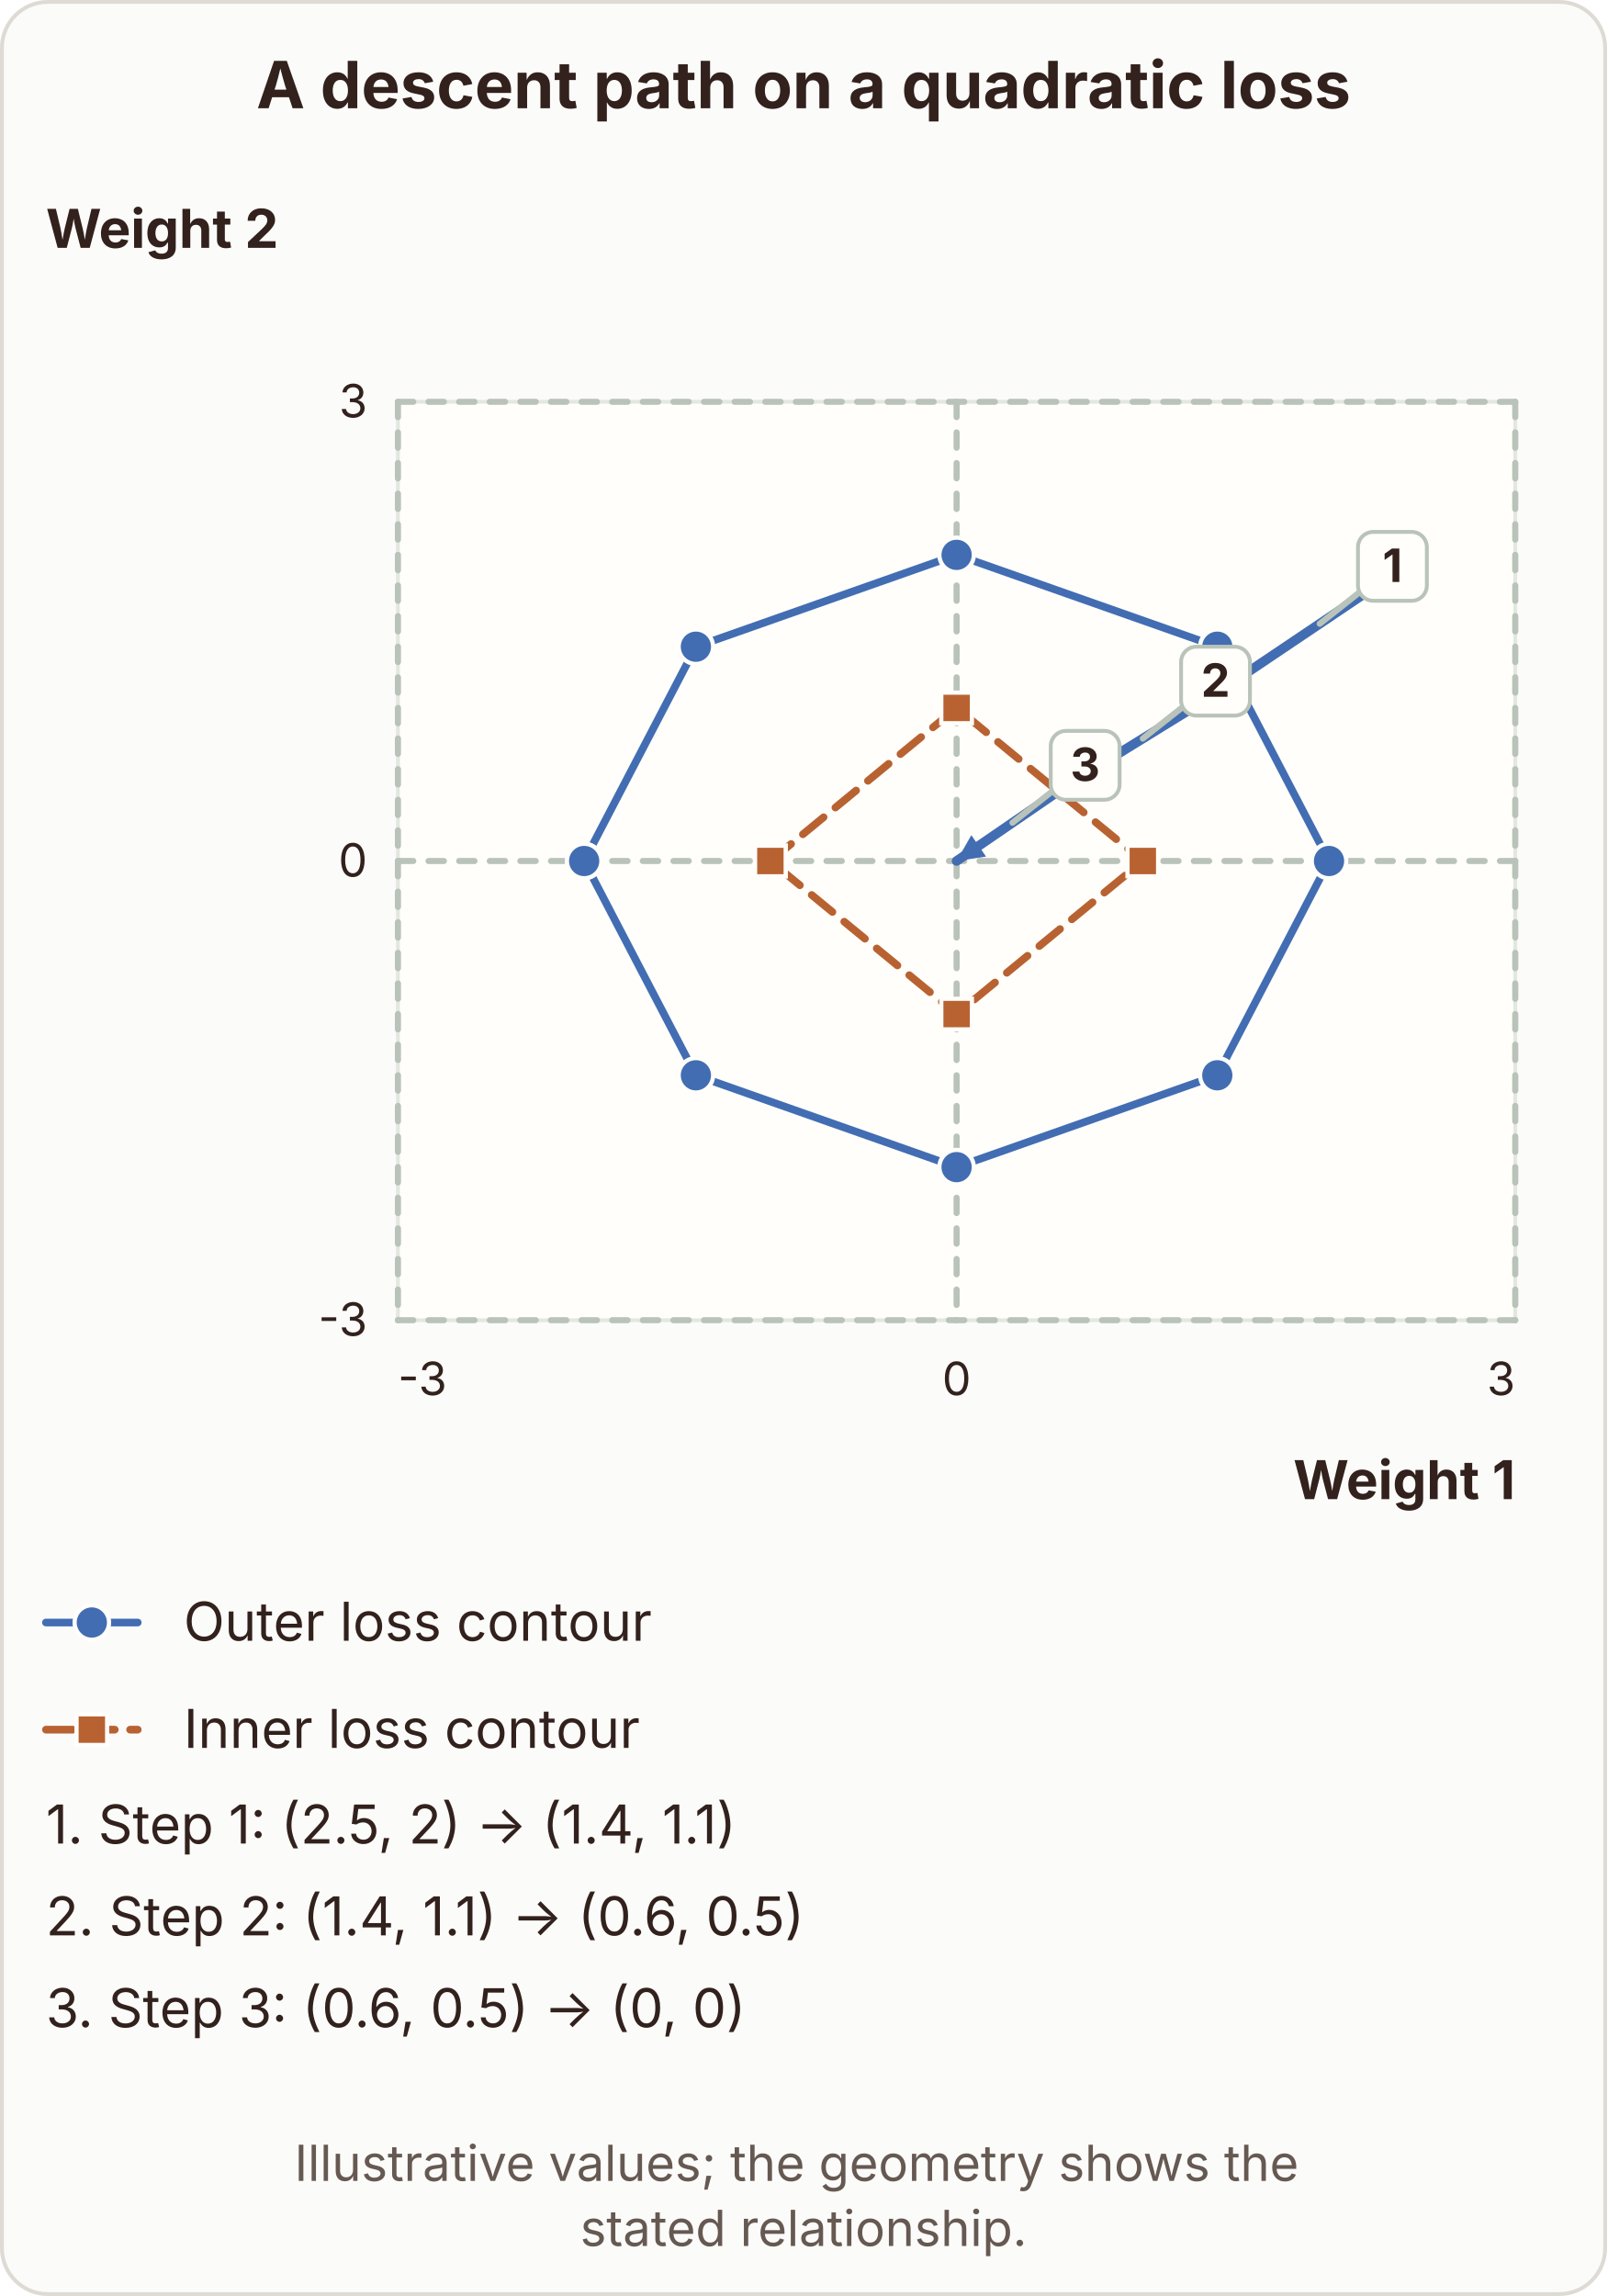
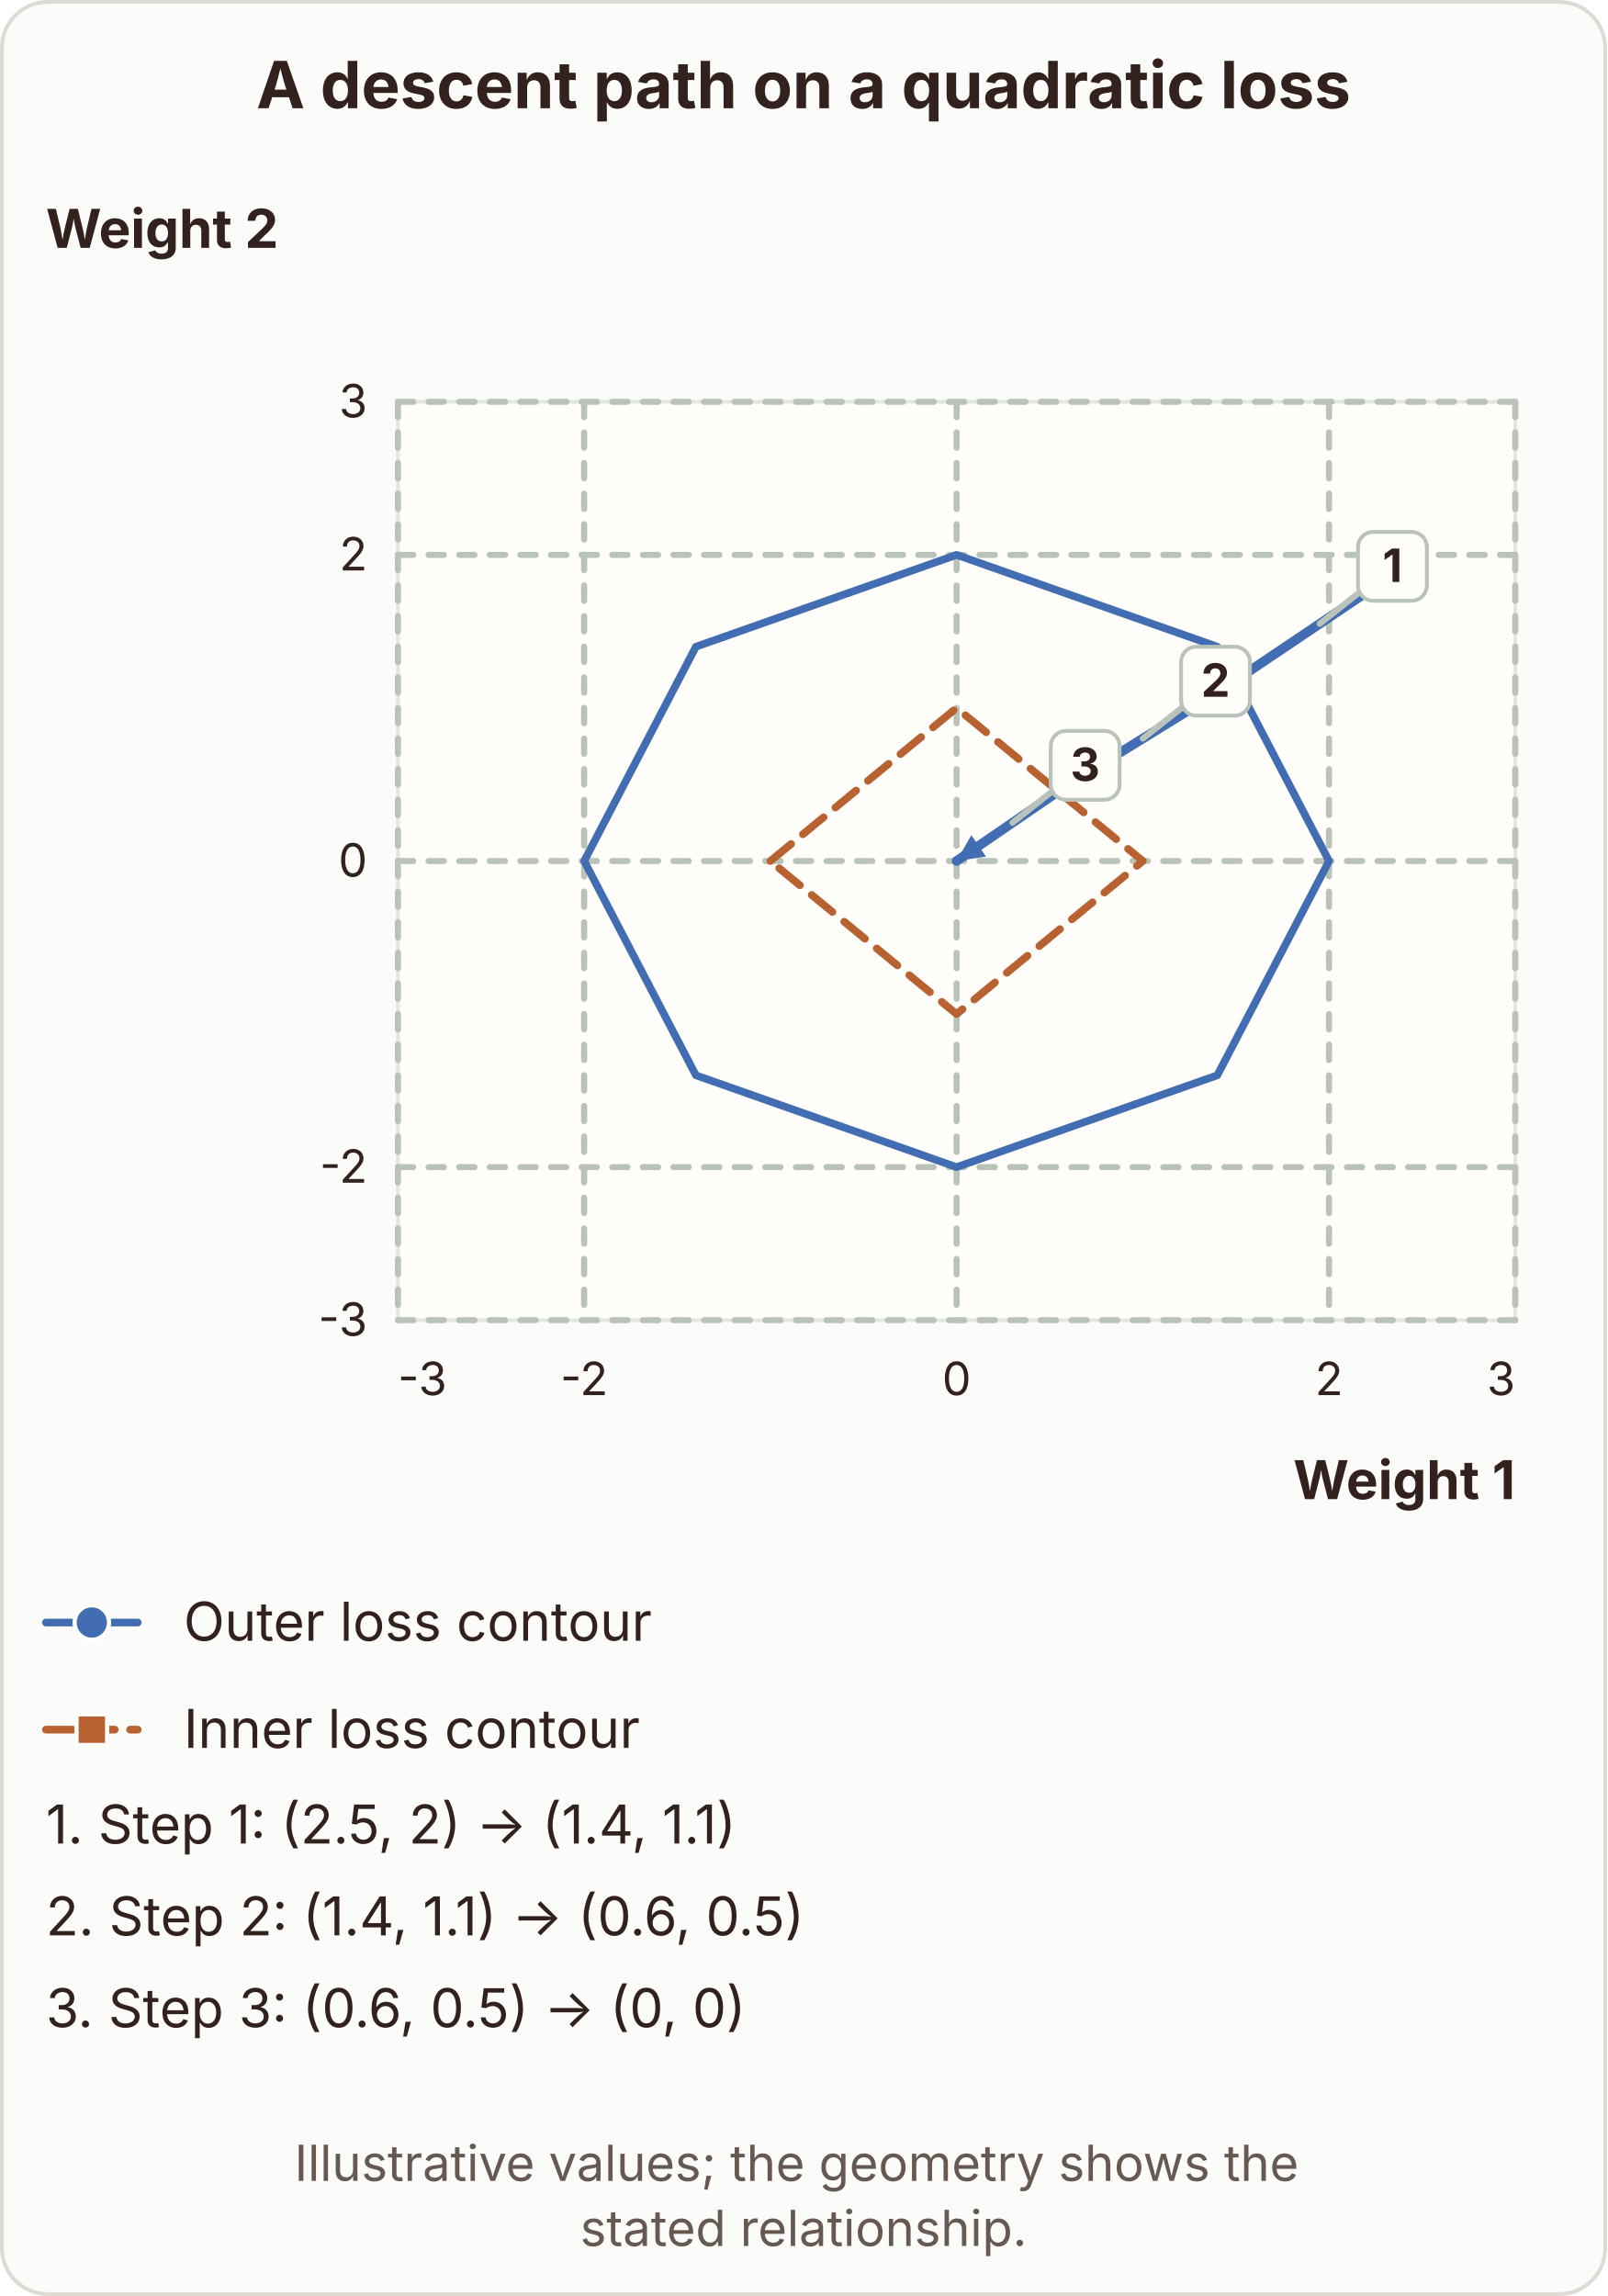
- <svg xmlns="http://www.w3.org/2000/svg" width="420" height="600" viewBox="0 0 420 600" role="img" aria-label="A descent path on a quadratic loss Weight 1: -3 to 3 Weight 2: -3 to 3 Outer loss contour (line): (-2, 0); (-1.4, 1.4); (0, 2); (1.4, 1.4); (2, 0); (1.4, -1.4); (0, -2); (-1.4, -1.4); (-2, 0) Inner loss contour (line): (-1, 0); (0, 1); (1, 0); (0, -1); (-1, 0) Step 1: (2.5, 2) → (1.4, 1.1) Step 2: (1.4, 1.1) → (0.6, 0.5) Step 3: (0.6, 0.5) → (0, 0) Illustrative values; the geometry shows the stated relationship." font-family="Inter, Liberation Sans, Arial, sans-serif" style="display:block;max-width:none;margin-inline:auto;--color-ink:#202723;--color-ink-2:#5d675f;--color-line:#e3e7e0;--viz-surface:#fffefa" data-tutor-diagram="coordinate-plot">
+ <svg xmlns="http://www.w3.org/2000/svg" width="420" height="600" viewBox="0 0 420 600" role="img" aria-label="A descent path on a quadratic loss Weight 1: -3 to 3 Weight 2: -3 to 3 Outer loss contour (closed line): (-2, 0); (-1.4, 1.4); (0, 2); (1.4, 1.4); (2, 0); (1.4, -1.4); (0, -2); (-1.4, -1.4) Inner loss contour (closed line): (-1, 0); (0, 1); (1, 0); (0, -1) Step 1: (2.5, 2) → (1.4, 1.1) Step 2: (1.4, 1.1) → (0.6, 0.5) Step 3: (0.6, 0.5) → (0, 0) Illustrative values; the geometry shows the stated relationship." font-family="Inter, Liberation Sans, Arial, sans-serif" style="display:block;max-width:none;margin-inline:auto;--color-ink:#202723;--color-ink-2:#5d675f;--color-line:#e3e7e0;--viz-surface:#fffefa" data-tutor-diagram="coordinate-plot">
  <rect x="0.5" y="0.5" width="419" height="599" rx="12" fill="var(--viz-surface, #fbfbfa)" stroke="var(--color-line, #dedad4)" />
  <text x="210" y="22.5" fill="var(--color-ink, #32211c)" font-size="17" font-weight="700" text-anchor="middle">
    <tspan x="210" y="28.28">A descent path on a quadratic loss</tspan>
  </text>
  <g transform="translate(0 39)">
    <rect x="104" y="66" width="292" height="240" fill="#fffefa" stroke="#e3e7e0" stroke-width="1" data-tutor-plot-area="" />
    <text x="12" y="21" fill="var(--color-ink, #32211c)" font-size="14" font-weight="700" text-anchor="start">
      <tspan x="12" y="25.76">Weight 2</tspan>
    </text>
    <polyline points="104,66 104,306" fill="none" stroke="#b9c3b9" stroke-width="1.6" stroke-dasharray="4 4" stroke-linecap="round" stroke-linejoin="round" />
+     <polyline points="152.667,66 152.667,306" fill="none" stroke="#b9c3b9" stroke-width="1.6" stroke-dasharray="4 4" stroke-linecap="round" stroke-linejoin="round" />
    <polyline points="250,66 250,306" fill="none" stroke="#b9c3b9" stroke-width="1.6" stroke-dasharray="4 4" stroke-linecap="round" stroke-linejoin="round" />
+     <polyline points="347.333,66 347.333,306" fill="none" stroke="#b9c3b9" stroke-width="1.6" stroke-dasharray="4 4" stroke-linecap="round" stroke-linejoin="round" />
    <polyline points="396,66 396,306" fill="none" stroke="#b9c3b9" stroke-width="1.6" stroke-dasharray="4 4" stroke-linecap="round" stroke-linejoin="round" />
    <polyline points="104,306 396,306" fill="none" stroke="#b9c3b9" stroke-width="1.6" stroke-dasharray="4 4" stroke-linecap="round" stroke-linejoin="round" />
    <text x="96" y="306" fill="var(--color-ink, #32211c)" font-size="12" font-weight="400" text-anchor="end">
      <tspan x="96" y="310.08">-3</tspan>
    </text>
+     <polyline points="104,266 396,266" fill="none" stroke="#b9c3b9" stroke-width="1.6" stroke-dasharray="4 4" stroke-linecap="round" stroke-linejoin="round" />
+     <text x="96" y="266" fill="var(--color-ink, #32211c)" font-size="12" font-weight="400" text-anchor="end">
+       <tspan x="96" y="270.08">-2</tspan>
+     </text>
    <polyline points="104,186 396,186" fill="none" stroke="#b9c3b9" stroke-width="1.6" stroke-dasharray="4 4" stroke-linecap="round" stroke-linejoin="round" />
    <text x="96" y="186" fill="var(--color-ink, #32211c)" font-size="12" font-weight="400" text-anchor="end">
      <tspan x="96" y="190.08">0</tspan>
+     </text>
+     <polyline points="104,106 396,106" fill="none" stroke="#b9c3b9" stroke-width="1.6" stroke-dasharray="4 4" stroke-linecap="round" stroke-linejoin="round" />
+     <text x="96" y="106" fill="var(--color-ink, #32211c)" font-size="12" font-weight="400" text-anchor="end">
+       <tspan x="96" y="110.08">2</tspan>
    </text>
    <polyline points="104,66 396,66" fill="none" stroke="#b9c3b9" stroke-width="1.6" stroke-dasharray="4 4" stroke-linecap="round" stroke-linejoin="round" />
    <text x="96" y="66" fill="var(--color-ink, #32211c)" font-size="12" font-weight="400" text-anchor="end">
      <tspan x="96" y="70.08">3</tspan>
    </text>
    <text x="104" y="321.5" fill="var(--color-ink, #32211c)" font-size="12" font-weight="400" text-anchor="start">
      <tspan x="104" y="325.58">-3</tspan>
    </text>
+     <text x="152.667" y="321.5" fill="var(--color-ink, #32211c)" font-size="12" font-weight="400" text-anchor="middle">
+       <tspan x="152.667" y="325.58">-2</tspan>
+     </text>
    <text x="250" y="321.5" fill="var(--color-ink, #32211c)" font-size="12" font-weight="400" text-anchor="middle">
      <tspan x="250" y="325.58">0</tspan>
+     </text>
+     <text x="347.333" y="321.5" fill="var(--color-ink, #32211c)" font-size="12" font-weight="400" text-anchor="middle">
+       <tspan x="347.333" y="325.58">2</tspan>
    </text>
    <text x="396" y="321.5" fill="var(--color-ink, #32211c)" font-size="12" font-weight="400" text-anchor="end">
      <tspan x="396" y="325.58">3</tspan>
    </text>
    <text x="396" y="348" fill="var(--color-ink, #32211c)" font-size="14" font-weight="700" text-anchor="end">
      <tspan x="396" y="352.76">Weight 1</tspan>
    </text>
    <polyline points="12,385 36,385" fill="none" stroke="#426db2" stroke-width="2" stroke-linejoin="round" stroke-linecap="round" />
    <circle cx="24" cy="385" r="4.5" fill="#426db2" stroke="#fffefa" stroke-width="1.1" />
    <text x="48" y="385" fill="var(--color-ink, #32211c)" font-size="14" font-weight="400" text-anchor="start">
      <tspan x="48" y="389.76">Outer loss contour</tspan>
    </text>
    <polyline points="12,413 36,413" fill="none" stroke="#b86232" stroke-width="2" stroke-dasharray="7 4" stroke-linejoin="round" stroke-linecap="round" />
    <rect x="20" y="409" width="8" height="8" fill="#b86232" stroke="#fffefa" stroke-width="1.1" />
    <text x="48" y="413" fill="var(--color-ink, #32211c)" font-size="14" font-weight="400" text-anchor="start">
      <tspan x="48" y="417.76">Inner loss contour</tspan>
    </text>
    <text x="12" y="438" fill="var(--color-ink, #32211c)" font-size="14" font-weight="400" text-anchor="start">
      <tspan x="12" y="442.76">1. Step 1: (2.5, 2) → (1.4, 1.1)</tspan>
    </text>
    <text x="12" y="462" fill="var(--color-ink, #32211c)" font-size="14" font-weight="400" text-anchor="start">
      <tspan x="12" y="466.76">2. Step 2: (1.4, 1.1) → (0.6, 0.5)</tspan>
    </text>
    <text x="12" y="486" fill="var(--color-ink, #32211c)" font-size="14" font-weight="400" text-anchor="start">
      <tspan x="12" y="490.76">3. Step 3: (0.6, 0.5) → (0, 0)</tspan>
    </text>
    <g data-tutor-plot-segment="vector">
      <g>
        <polyline points="371.667,106 318.133,142" fill="none" stroke="#426db2" stroke-width="2.5" stroke-linecap="round" stroke-linejoin="round" />
        <polygon points="318.133,142 322.045,135.272 325.839,140.915" fill="#426db2" data-tutor-arrowhead="" />
      </g>
    </g>
    <g data-tutor-plot-segment="vector">
      <g>
        <polyline points="318.133,142 279.2,166" fill="none" stroke="#426db2" stroke-width="2.5" stroke-linecap="round" stroke-linejoin="round" />
        <polygon points="279.2,166 283.375,159.432 286.943,165.221" fill="#426db2" data-tutor-arrowhead="" />
      </g>
    </g>
    <g data-tutor-plot-segment="vector">
      <g>
        <polyline points="279.2,166 250,186" fill="none" stroke="#426db2" stroke-width="2.5" stroke-linecap="round" stroke-linejoin="round" />
        <polygon points="250,186 253.854,179.239 257.697,184.849" fill="#426db2" data-tutor-arrowhead="" />
      </g>
    </g>
-     <polyline points="152.667,186 181.867,130 250,106 318.133,130 347.333,186 318.133,242 250,266 181.867,242 152.667,186" fill="none" stroke="#426db2" stroke-width="2" stroke-linejoin="round" stroke-linecap="round" data-tutor-plot-series="Outer loss contour" />
-     <polyline points="201.333,186 250,146 298.667,186 250,226 201.333,186" fill="none" stroke="#b86232" stroke-width="2" stroke-dasharray="7 4" stroke-linejoin="round" stroke-linecap="round" data-tutor-plot-series="Inner loss contour" />
-     <circle cx="152.667" cy="186" r="4.5" fill="#426db2" stroke="#fffefa" stroke-width="1.1" data-tutor-coordinate-point="-2,0" />
-     <circle cx="181.867" cy="130" r="4.5" fill="#426db2" stroke="#fffefa" stroke-width="1.1" data-tutor-coordinate-point="-1.4,1.4" />
-     <circle cx="250" cy="106" r="4.5" fill="#426db2" stroke="#fffefa" stroke-width="1.1" data-tutor-coordinate-point="0,2" />
-     <circle cx="318.133" cy="130" r="4.5" fill="#426db2" stroke="#fffefa" stroke-width="1.1" data-tutor-coordinate-point="1.4,1.4" />
-     <circle cx="347.333" cy="186" r="4.5" fill="#426db2" stroke="#fffefa" stroke-width="1.1" data-tutor-coordinate-point="2,0" />
-     <circle cx="318.133" cy="242" r="4.5" fill="#426db2" stroke="#fffefa" stroke-width="1.1" data-tutor-coordinate-point="1.4,-1.4" />
-     <circle cx="250" cy="266" r="4.5" fill="#426db2" stroke="#fffefa" stroke-width="1.1" data-tutor-coordinate-point="0,-2" />
-     <circle cx="181.867" cy="242" r="4.5" fill="#426db2" stroke="#fffefa" stroke-width="1.1" data-tutor-coordinate-point="-1.4,-1.4" />
-     <circle cx="152.667" cy="186" r="4.5" fill="#426db2" stroke="#fffefa" stroke-width="1.1" data-tutor-coordinate-point="-2,0" />
-     <rect x="197.333" y="182" width="8" height="8" fill="#b86232" stroke="#fffefa" stroke-width="1.1" data-tutor-coordinate-point="-1,0" />
-     <rect x="246" y="142" width="8" height="8" fill="#b86232" stroke="#fffefa" stroke-width="1.1" data-tutor-coordinate-point="0,1" />
-     <rect x="294.667" y="182" width="8" height="8" fill="#b86232" stroke="#fffefa" stroke-width="1.1" data-tutor-coordinate-point="1,0" />
-     <rect x="246" y="222" width="8" height="8" fill="#b86232" stroke="#fffefa" stroke-width="1.1" data-tutor-coordinate-point="0,-1" />
-     <rect x="197.333" y="182" width="8" height="8" fill="#b86232" stroke="#fffefa" stroke-width="1.1" data-tutor-coordinate-point="-1,0" />
+     <path d="M152.667,186L181.867,130L250,106L318.133,130L347.333,186L318.133,242L250,266L181.867,242Z" fill="none" stroke="#426db2" stroke-width="2" stroke-linejoin="round" stroke-linecap="round" data-tutor-plot-series="Outer loss contour" />
+     <path d="M201.333,186L250,146L298.667,186L250,226Z" fill="none" stroke="#b86232" stroke-width="2" stroke-dasharray="7 4" stroke-linejoin="round" stroke-linecap="round" data-tutor-plot-series="Inner loss contour" />
    <polyline points="344.9,124 363.9,109" fill="none" stroke="#b9c3b9" stroke-width="1.6" stroke-linecap="round" stroke-linejoin="round" />
    <rect x="354.9" y="100" width="18" height="18" rx="4" fill="#fffefa" stroke="#b9c3b9" stroke-width="1" data-tutor-plot-badge="1" />
    <text x="363.9" y="109" fill="var(--color-ink, #32211c)" font-size="12" font-weight="700" text-anchor="middle">
      <tspan x="363.9" y="113.08">1</tspan>
    </text>
    <polyline points="298.667,154 317.667,139" fill="none" stroke="#b9c3b9" stroke-width="1.6" stroke-linecap="round" stroke-linejoin="round" />
    <rect x="308.667" y="130" width="18" height="18" rx="4" fill="#fffefa" stroke="#b9c3b9" stroke-width="1" data-tutor-plot-badge="2" />
    <text x="317.667" y="139" fill="var(--color-ink, #32211c)" font-size="12" font-weight="700" text-anchor="middle">
      <tspan x="317.667" y="143.08">2</tspan>
    </text>
    <polyline points="264.6,176 283.6,161" fill="none" stroke="#b9c3b9" stroke-width="1.6" stroke-linecap="round" stroke-linejoin="round" />
    <rect x="274.6" y="152" width="18" height="18" rx="4" fill="#fffefa" stroke="#b9c3b9" stroke-width="1" data-tutor-plot-badge="3" />
    <text x="283.6" y="161" fill="var(--color-ink, #32211c)" font-size="12" font-weight="700" text-anchor="middle">
      <tspan x="283.6" y="165.08">3</tspan>
    </text>
  </g>
  <text x="210" y="574" fill="var(--color-ink-2, #665951)" font-size="13" font-weight="400" text-anchor="middle">
    <tspan x="210" y="569.92">Illustrative values; the geometry shows the</tspan>
    <tspan x="210" y="586.92">stated relationship.</tspan>
  </text>
</svg>
